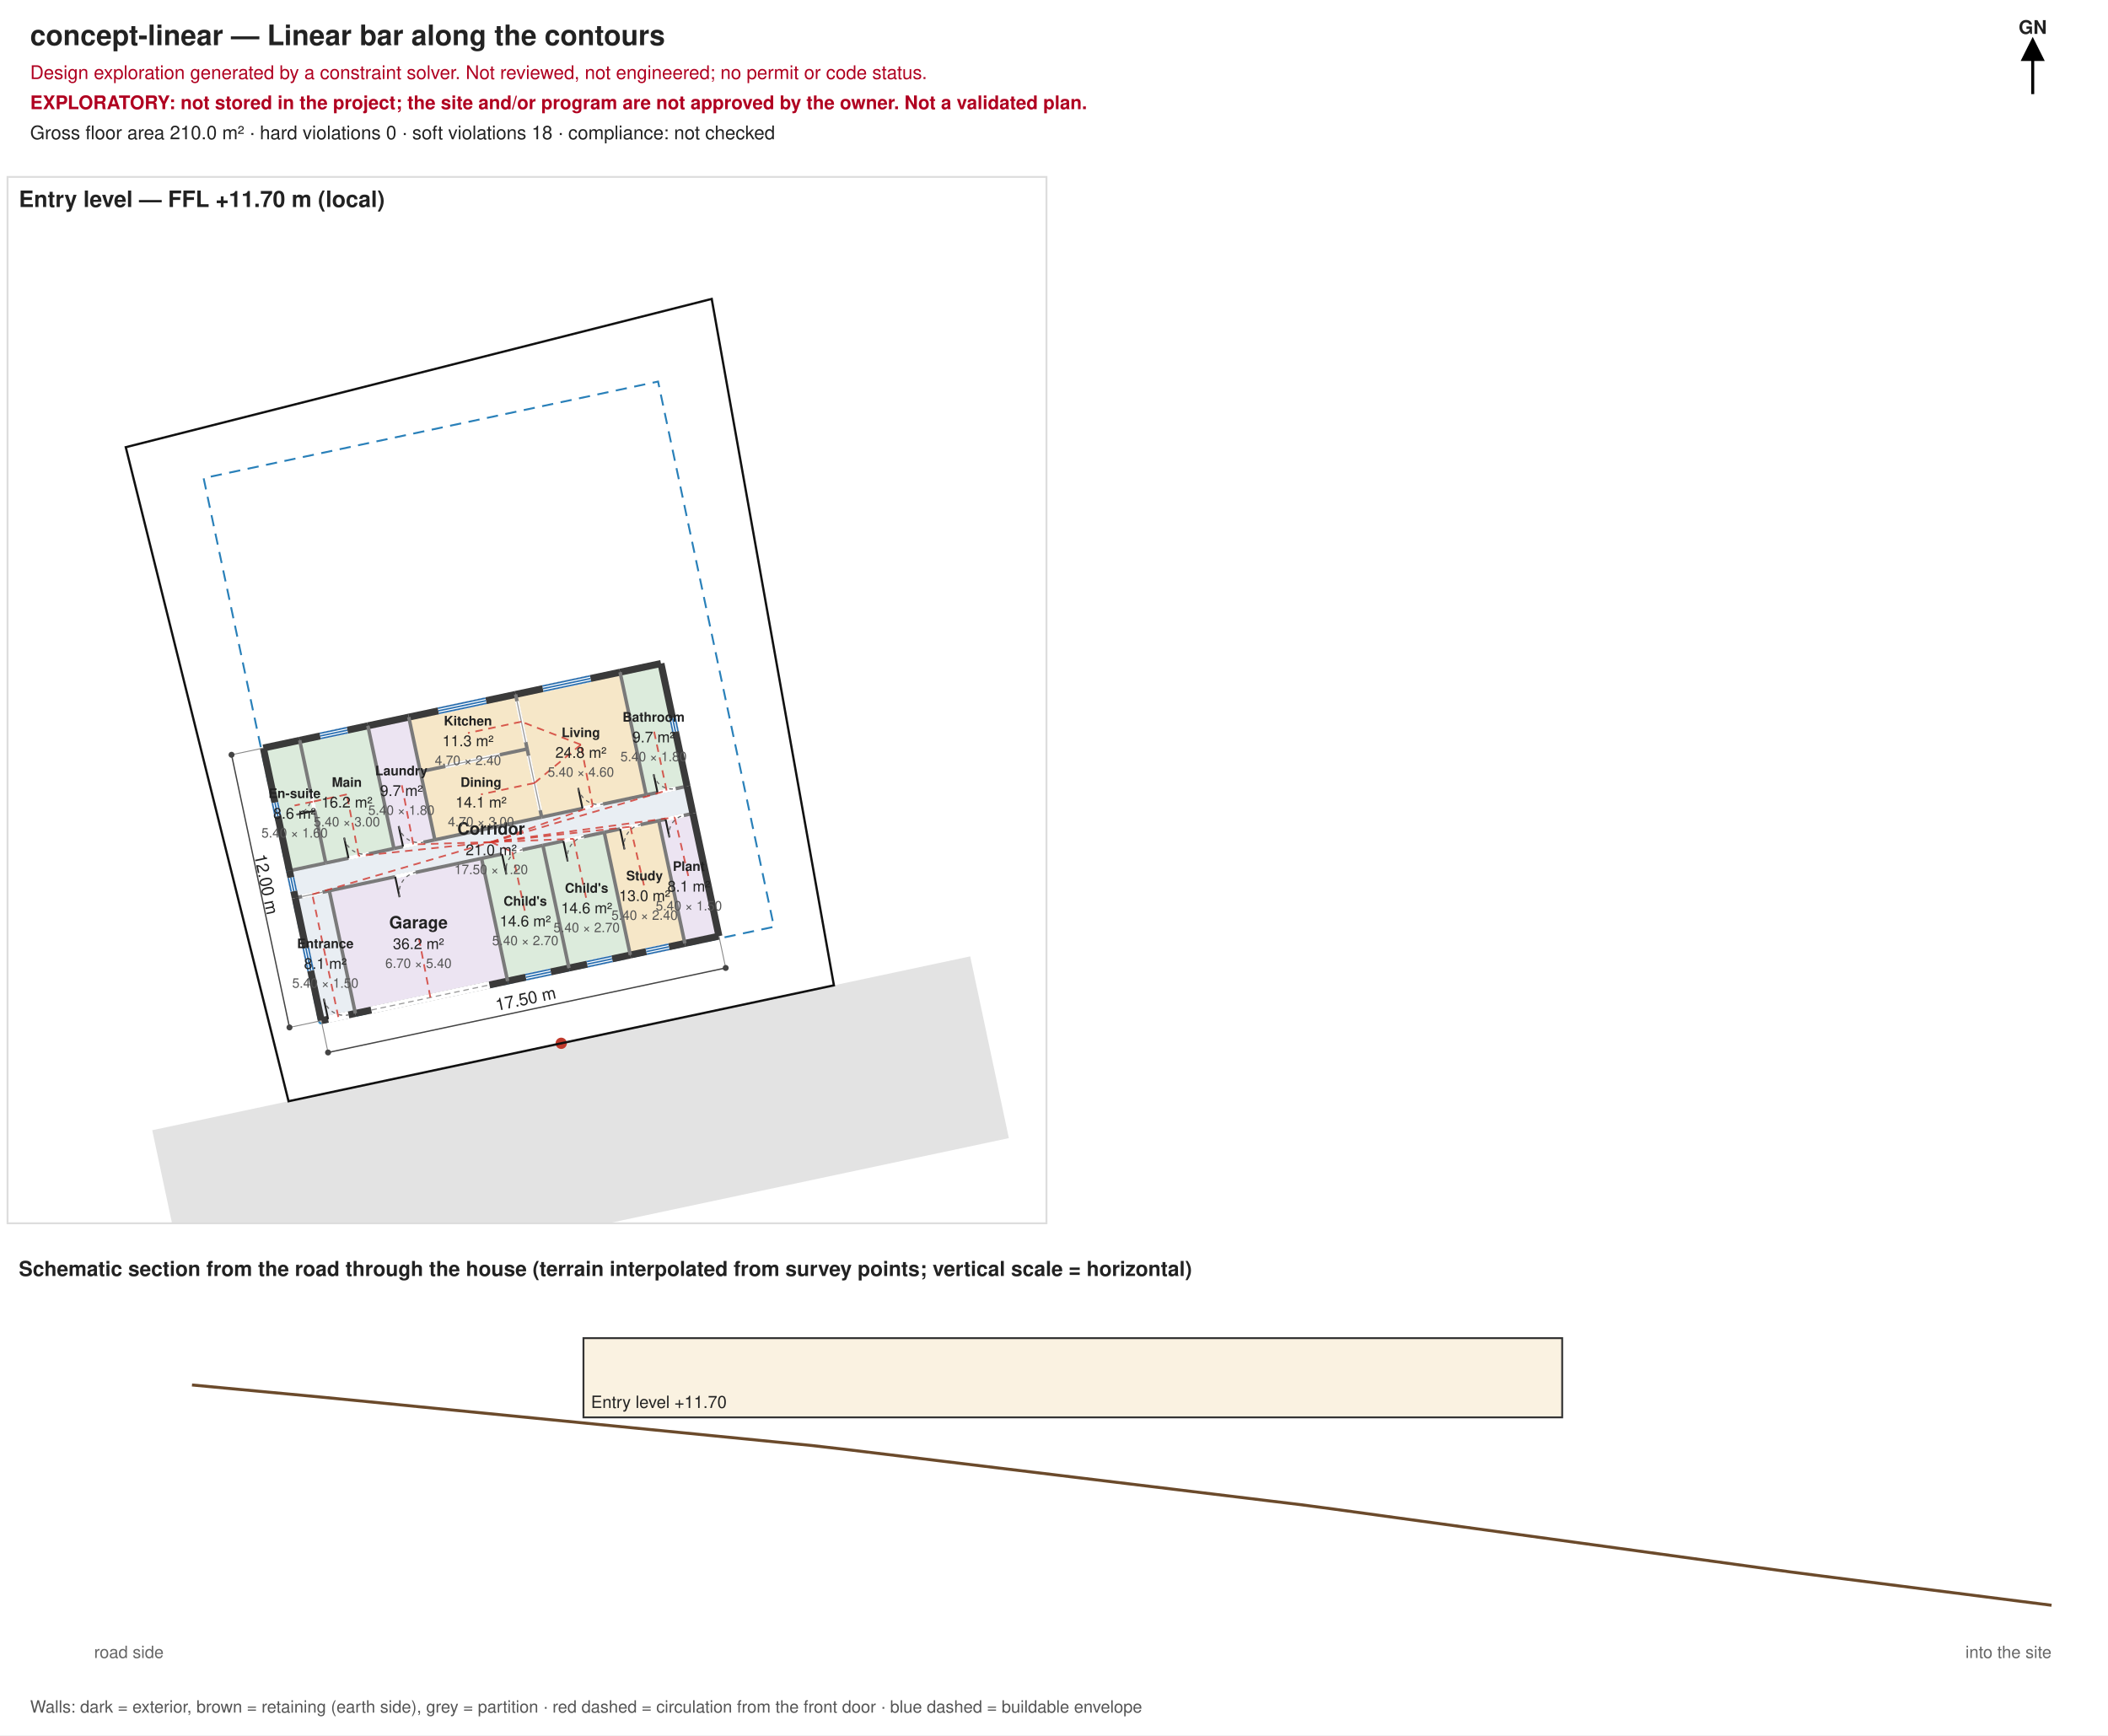
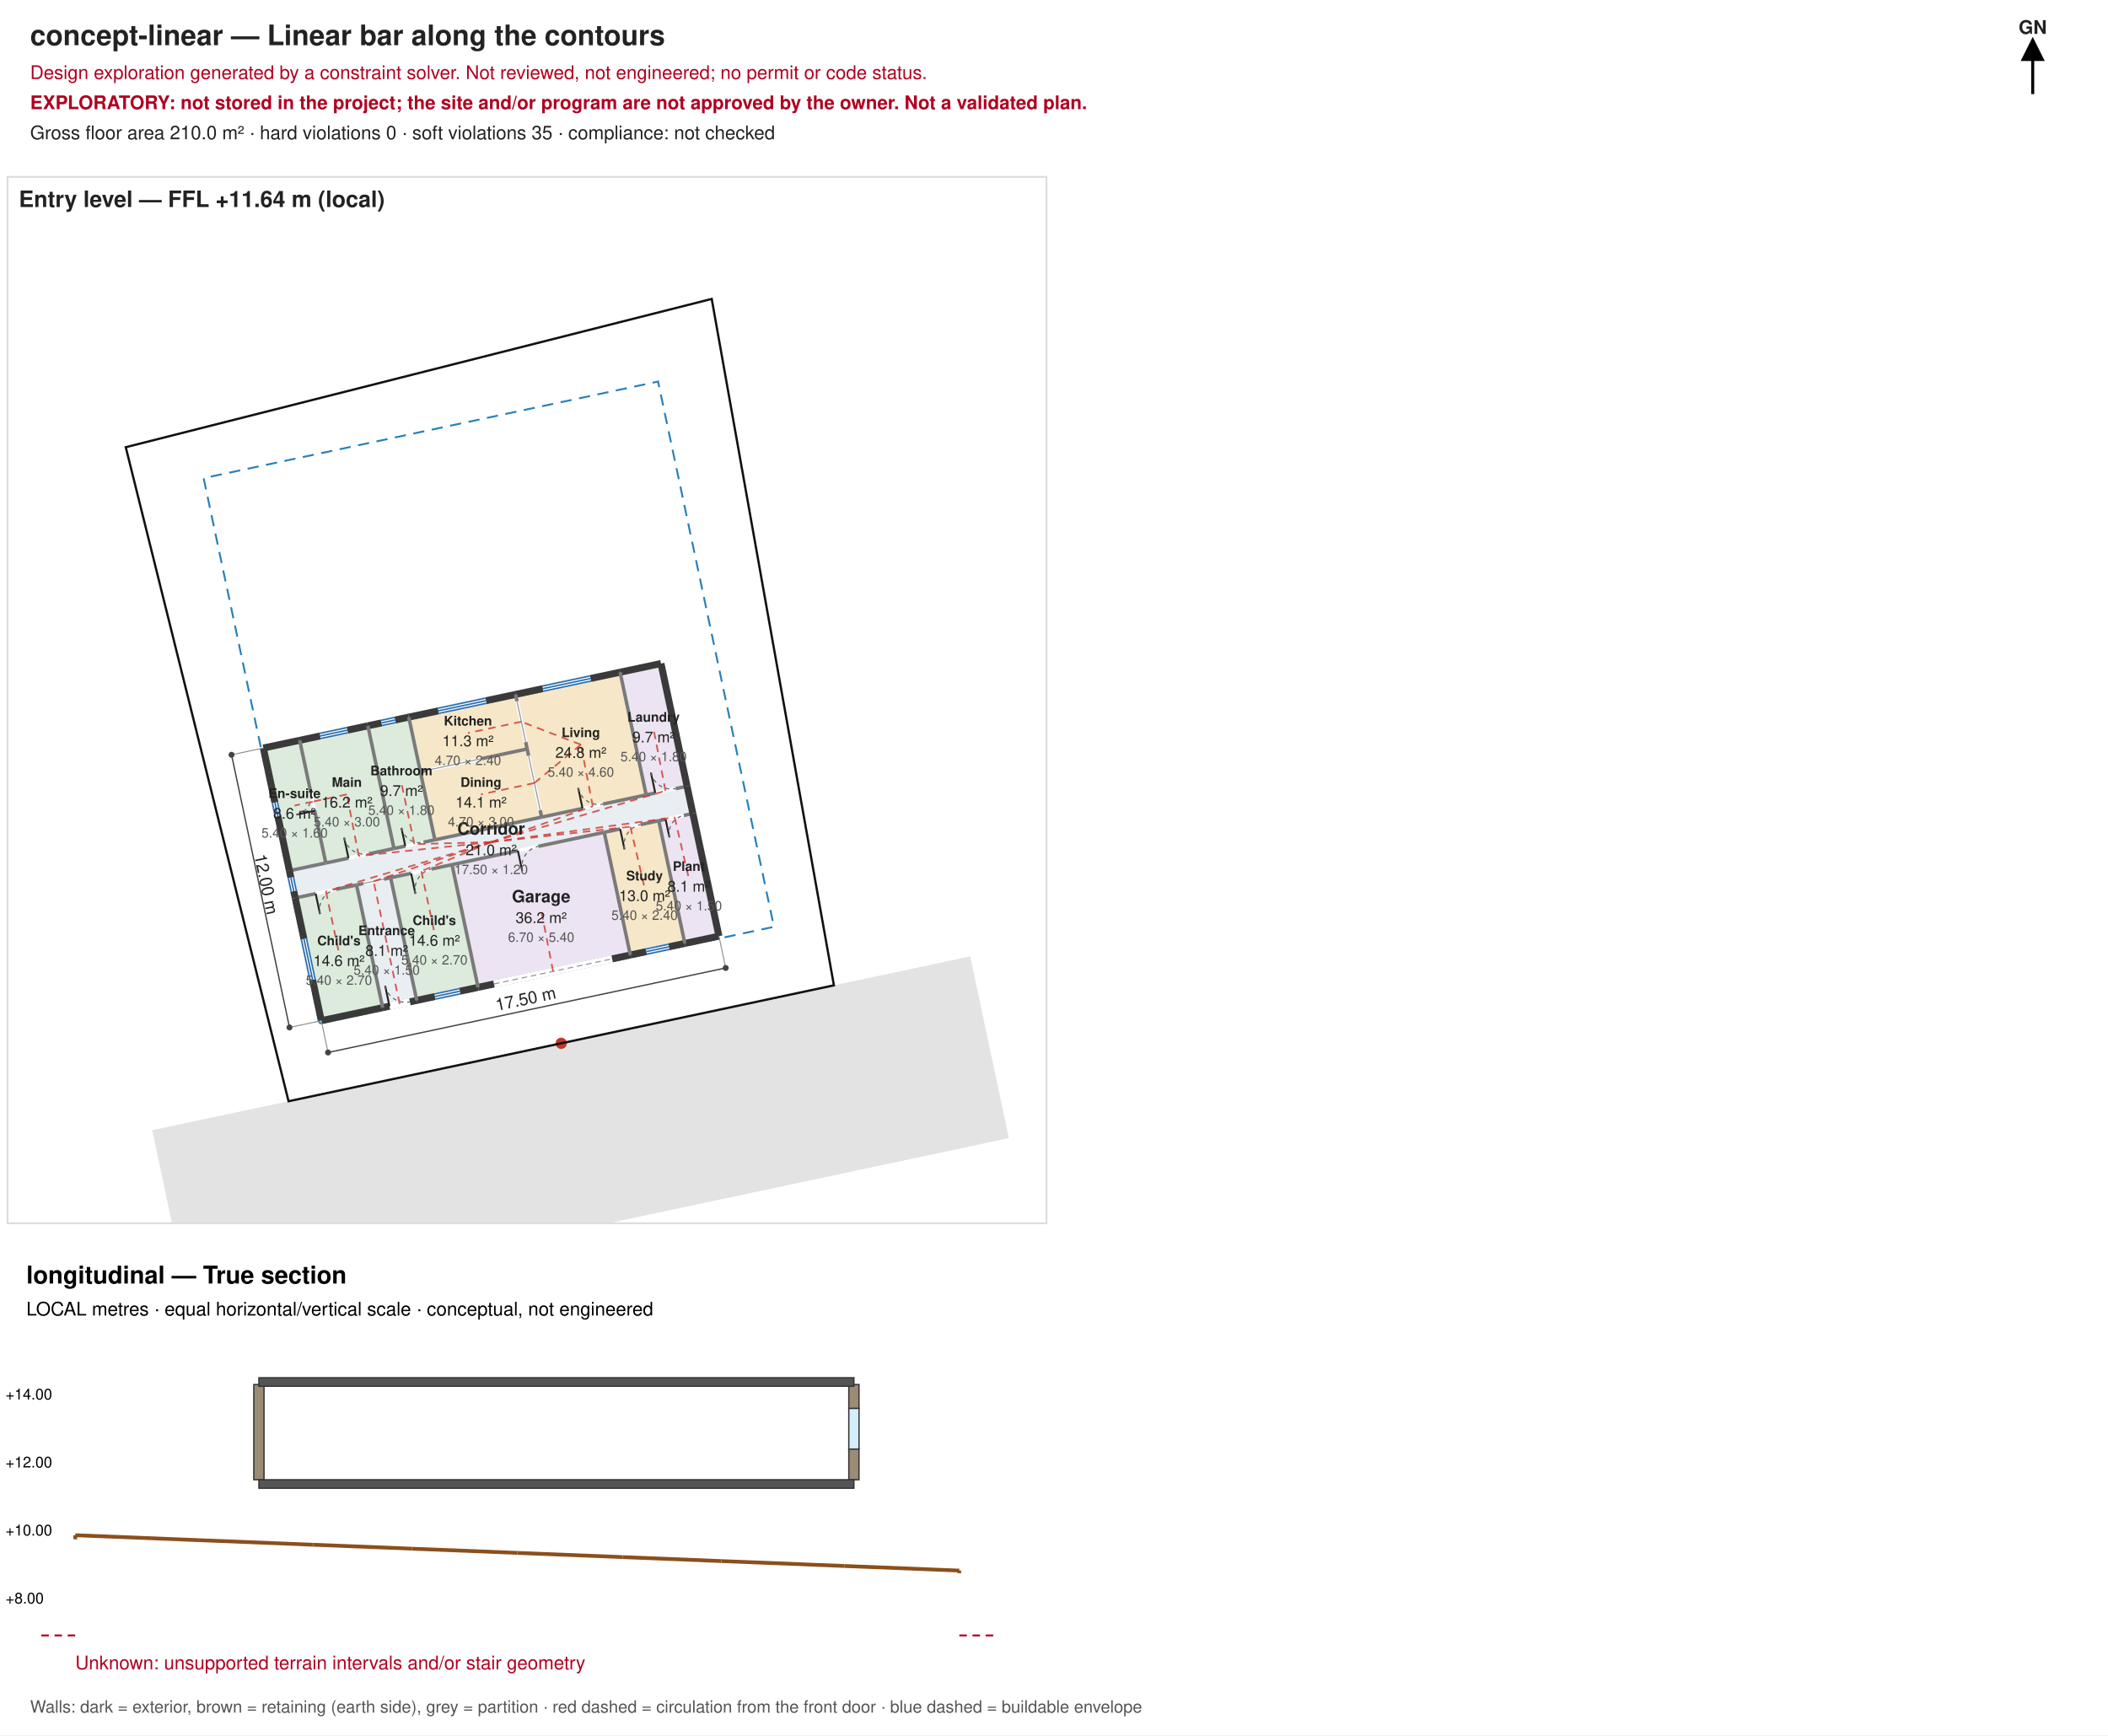
<svg xmlns="http://www.w3.org/2000/svg" width="1120.00" height="922.00" viewBox="0 0 1120.00 922.00" font-family="Helvetica, Arial, sans-serif">
  <defs>
    <marker id="arrow" markerWidth="8" markerHeight="8" refX="4" refY="4" orient="auto">
      <path d="M0,0 L8,4 L0,8 z" fill="#000" />
    </marker>
  </defs>
  <rect width="1120.00" height="922.00" fill="#ffffff" />
  <text x="16.00" y="24.00" font-size="15.00" text-anchor="start" fill="#222" font-weight="bold">concept-linear — Linear bar along the contours</text>
  <text x="16.00" y="42.00" font-size="10.00" text-anchor="start" fill="#b00020" font-weight="normal">Design exploration generated by a constraint solver. Not reviewed, not engineered; no permit or code status.</text>
  <text x="16.00" y="58.00" font-size="10.00" text-anchor="start" fill="#b00020" font-weight="bold">EXPLORATORY: not stored in the project; the site and/or program are not approved by the owner. Not a validated plan.</text>
-   <text x="16.00" y="74.00" font-size="10.00" text-anchor="start" fill="#222" font-weight="normal">Gross floor area 210.0 m² · hard violations 0 · soft violations 18 · compliance: not checked</text>
+   <text x="16.00" y="74.00" font-size="10.00" text-anchor="start" fill="#222" font-weight="normal">Gross floor area 210.0 m² · hard violations 0 · soft violations 35 · compliance: not checked</text>
  <path d="M1080.00,50.00 L1080.00,26.00" stroke="#000" stroke-width="1.6" marker-end="url(#arrow)" />
  <text x="1080.00" y="18.00" font-size="10.00" text-anchor="middle" fill="#222" font-weight="bold">GN</text>
  <clipPath id="clip-lv-entry">
    <rect x="4.00" y="94.00" width="552.00" height="556.00" />
  </clipPath>
  <g id="level-lv-entry" clip-path="url(#clip-lv-entry)">
    <path d="M101.40,697.13 L536.02,604.75 L515.48,508.17 L80.88,600.54 Z" fill="#e3e3e3" stroke="none" />
    <circle cx="298.18" cy="554.36" r="3" fill="#c0392b" />
    <path d="M153.31,585.15 L443.06,523.56 L378.14,158.83 L66.82,237.62 Z" fill="none" stroke="#111" stroke-width="1.2" />
    <path d="M169.77,543.80 L411.21,492.47 L349.63,202.74 L108.18,254.06 Z" fill="none" stroke="#2980b9" stroke-width="1" stroke-dasharray="6,4" />
    <path d="M156.85,477.15 L368.12,432.24 L365.04,417.75 L153.77,462.66 Z" fill="#e9eef3" stroke="none" />
-     <path d="M170.71,542.34 L188.82,538.49 L174.96,473.30 L156.85,477.15 Z" fill="#e9eef3" stroke="none" />
+     <path d="M203.31,535.41 L221.41,531.56 L207.56,466.37 L189.45,470.22 Z" fill="#e9eef3" stroke="none" />
    <path d="M231.04,446.24 L287.78,434.17 L280.08,397.96 L223.34,410.02 Z" fill="#f6e7c8" stroke="none" />
    <path d="M223.34,410.02 L280.08,397.96 L273.92,368.98 L217.18,381.04 Z" fill="#f6e7c8" stroke="none" />
    <path d="M287.78,434.17 L343.31,422.37 L329.45,357.18 L273.92,368.98 Z" fill="#f6e7c8" stroke="none" />
    <path d="M153.77,462.66 L173.09,458.55 L159.23,393.36 L139.92,397.47 Z" fill="#dcebdc" stroke="none" />
    <path d="M173.09,458.55 L209.31,450.85 L195.45,385.66 L159.23,393.36 Z" fill="#dcebdc" stroke="none" />
-     <path d="M302.30,514.37 L334.90,507.44 L321.04,442.25 L288.44,449.17 Z" fill="#dcebdc" stroke="none" />
-     <path d="M269.70,521.29 L302.30,514.37 L288.44,449.17 L255.85,456.10 Z" fill="#dcebdc" stroke="none" />
-     <path d="M343.31,422.37 L365.04,417.75 L351.18,352.56 L329.45,357.18 Z" fill="#dcebdc" stroke="none" />
+     <path d="M170.71,542.34 L203.31,535.41 L189.45,470.22 L156.85,477.15 Z" fill="#dcebdc" stroke="none" />
+     <path d="M221.41,531.56 L254.01,524.63 L240.15,459.44 L207.56,466.37 Z" fill="#dcebdc" stroke="none" />
+     <path d="M209.31,450.85 L231.04,446.24 L217.18,381.04 L195.45,385.66 Z" fill="#dcebdc" stroke="none" />
    <path d="M334.90,507.44 L363.87,501.28 L350.01,436.09 L321.04,442.25 Z" fill="#f6e7c8" stroke="none" />
-     <path d="M188.82,538.49 L269.70,521.29 L255.85,456.10 L174.96,473.30 Z" fill="#ece4f2" stroke="none" />
-     <path d="M209.31,450.85 L231.04,446.24 L217.18,381.04 L195.45,385.66 Z" fill="#ece4f2" stroke="none" />
+     <path d="M254.01,524.63 L334.90,507.44 L321.04,442.25 L240.15,459.44 Z" fill="#ece4f2" stroke="none" />
+     <path d="M343.31,422.37 L365.04,417.75 L351.18,352.56 L329.45,357.18 Z" fill="#ece4f2" stroke="none" />
    <path d="M363.87,501.28 L381.98,497.43 L368.12,432.24 L350.01,436.09 Z" fill="#ece4f2" stroke="none" />
-     <path d="M170.33,540.53 L188.43,536.68 L189.20,540.30 L171.10,544.15 Z" fill="#3a3a3a" />
-     <path d="M188.43,536.68 L269.32,519.48 L270.09,523.11 L189.20,540.30 Z" fill="#3a3a3a" />
-     <path d="M269.32,519.48 L301.91,512.56 L302.68,516.18 L270.09,523.11 Z" fill="#3a3a3a" />
-     <path d="M301.91,512.56 L334.51,505.63 L335.28,509.25 L302.68,516.18 Z" fill="#3a3a3a" />
+     <path d="M170.33,540.53 L202.92,533.60 L203.69,537.22 L171.10,544.15 Z" fill="#3a3a3a" />
+     <path d="M202.92,533.60 L221.03,529.75 L221.80,533.37 L203.69,537.22 Z" fill="#3a3a3a" />
+     <path d="M221.03,529.75 L253.63,522.82 L254.39,526.44 L221.80,533.37 Z" fill="#3a3a3a" />
+     <path d="M253.63,522.82 L334.51,505.63 L335.28,509.25 L254.39,526.44 Z" fill="#3a3a3a" />
    <path d="M334.51,505.63 L363.48,499.47 L364.25,503.09 L335.28,509.25 Z" fill="#3a3a3a" />
    <path d="M363.48,499.47 L381.59,495.62 L382.36,499.24 L364.25,503.09 Z" fill="#3a3a3a" />
-     <path d="M156.66,476.24 L174.77,472.39 L175.15,474.20 L157.05,478.05 Z" fill="#7a7a7a" />
-     <path d="M174.77,472.39 L255.65,455.20 L256.04,457.01 L175.15,474.20 Z" fill="#7a7a7a" />
-     <path d="M255.65,455.20 L288.25,448.27 L288.64,450.08 L256.04,457.01 Z" fill="#7a7a7a" />
-     <path d="M288.25,448.27 L320.85,441.34 L321.23,443.15 L288.64,450.08 Z" fill="#7a7a7a" />
+     <path d="M156.66,476.24 L189.26,469.31 L189.64,471.12 L157.05,478.05 Z" fill="#7a7a7a" />
+     <path d="M189.26,469.31 L207.37,465.46 L207.75,467.27 L189.64,471.12 Z" fill="#7a7a7a" />
+     <path d="M207.37,465.46 L239.96,458.53 L240.35,460.34 L207.75,467.27 Z" fill="#7a7a7a" />
+     <path d="M239.96,458.53 L320.85,441.34 L321.23,443.15 L240.35,460.34 Z" fill="#7a7a7a" />
    <path d="M320.85,441.34 L349.82,435.18 L350.20,436.99 L321.23,443.15 Z" fill="#7a7a7a" />
    <path d="M349.82,435.18 L367.93,431.33 L368.31,433.14 L350.20,436.99 Z" fill="#7a7a7a" />
    <path d="M153.58,461.75 L172.90,457.65 L173.28,459.46 L153.97,463.56 Z" fill="#7a7a7a" />
    <path d="M172.90,457.65 L209.11,449.95 L209.50,451.76 L173.28,459.46 Z" fill="#7a7a7a" />
    <path d="M209.11,449.95 L230.85,445.33 L231.23,447.14 L209.50,451.76 Z" fill="#7a7a7a" />
    <path d="M230.85,445.33 L287.59,433.27 L287.97,435.08 L231.23,447.14 Z" fill="#7a7a7a" />
    <path d="M287.59,433.27 L343.12,421.47 L343.50,423.28 L287.97,435.08 Z" fill="#7a7a7a" />
    <path d="M343.12,421.47 L364.85,416.85 L365.23,418.66 L343.50,423.28 Z" fill="#7a7a7a" />
    <path d="M223.15,409.11 L279.89,397.05 L280.27,398.86 L223.53,410.92 Z" fill="#7a7a7a" />
    <path d="M139.53,395.66 L158.85,391.55 L159.62,395.17 L140.30,399.28 Z" fill="#3a3a3a" />
    <path d="M158.85,391.55 L195.07,383.85 L195.84,387.47 L159.62,395.17 Z" fill="#3a3a3a" />
    <path d="M195.07,383.85 L216.80,379.23 L217.57,382.86 L195.84,387.47 Z" fill="#3a3a3a" />
    <path d="M216.80,379.23 L273.54,367.17 L274.31,370.79 L217.57,382.86 Z" fill="#3a3a3a" />
    <path d="M273.54,367.17 L329.07,355.37 L329.84,358.99 L274.31,370.79 Z" fill="#3a3a3a" />
    <path d="M329.07,355.37 L350.80,350.75 L351.57,354.37 L329.84,358.99 Z" fill="#3a3a3a" />
    <path d="M168.90,542.72 L155.04,477.53 L158.66,476.76 L172.52,541.95 Z" fill="#3a3a3a" />
    <path d="M155.04,477.53 L151.96,463.04 L155.59,462.27 L158.66,476.76 Z" fill="#3a3a3a" />
    <path d="M151.96,463.04 L138.11,397.85 L141.73,397.08 L155.59,462.27 Z" fill="#3a3a3a" />
-     <path d="M187.91,538.68 L174.06,473.49 L175.87,473.10 L189.72,538.29 Z" fill="#7a7a7a" />
    <path d="M172.18,458.75 L158.33,393.55 L160.14,393.17 L174.00,458.36 Z" fill="#7a7a7a" />
+     <path d="M202.40,535.60 L188.54,470.41 L190.35,470.02 L204.21,535.22 Z" fill="#7a7a7a" />
+     <path d="M220.51,531.75 L206.65,466.56 L208.46,466.18 L222.32,531.37 Z" fill="#7a7a7a" />
    <path d="M208.40,451.05 L194.55,385.86 L196.36,385.47 L210.21,450.66 Z" fill="#7a7a7a" />
    <path d="M230.13,446.43 L222.43,410.21 L224.24,409.83 L231.94,446.04 Z" fill="#7a7a7a" />
    <path d="M222.43,410.21 L216.28,381.24 L218.09,380.85 L224.24,409.83 Z" fill="#7a7a7a" />
-     <path d="M268.80,521.49 L254.94,456.30 L256.75,455.91 L270.61,521.10 Z" fill="#7a7a7a" />
-     <path d="M301.39,514.56 L287.54,449.37 L289.35,448.98 L303.21,514.17 Z" fill="#7a7a7a" />
+     <path d="M253.10,524.82 L239.25,459.63 L241.06,459.25 L254.92,524.44 Z" fill="#7a7a7a" />
    <path d="M286.87,434.37 L279.17,398.15 L280.99,397.77 L288.68,433.98 Z" fill="#7a7a7a" />
    <path d="M279.17,398.15 L273.02,369.18 L274.83,368.79 L280.99,397.77 Z" fill="#7a7a7a" />
    <path d="M333.99,507.63 L320.13,442.44 L321.94,442.05 L335.80,507.25 Z" fill="#7a7a7a" />
    <path d="M342.41,422.56 L328.55,357.37 L330.36,356.99 L344.22,422.18 Z" fill="#7a7a7a" />
    <path d="M362.96,501.47 L349.11,436.28 L350.92,435.90 L364.77,501.09 Z" fill="#7a7a7a" />
    <path d="M380.17,497.81 L366.31,432.62 L369.93,431.85 L383.79,497.04 Z" fill="#3a3a3a" />
    <path d="M366.31,432.62 L363.23,418.14 L366.85,417.37 L369.93,431.85 Z" fill="#3a3a3a" />
    <path d="M363.23,418.14 L349.37,352.95 L353.00,352.18 L366.85,417.37 Z" fill="#3a3a3a" />
-     <path d="M173.92,539.63 L184.79,537.33 L185.61,541.19 L174.74,543.50 Z" fill="#ffffff" stroke="none" />
-     <path d="M174.33,541.57 L172.02,530.70" stroke="#222" stroke-width="1" />
-     <path d="M172.02,530.70 A11.11,11.11 0 0 0 185.20,539.26" fill="none" stroke="#666" stroke-width="0.6" stroke-dasharray="2,2" />
-     <path d="M160.26,475.35 L171.12,473.04 L171.56,475.09 L160.69,477.40 Z" fill="#ffffff" stroke="none" />
-     <path d="M160.48,476.38 L171.34,474.07" stroke="#999" stroke-width="0.6" />
+     <path d="M206.52,532.71 L217.38,530.40 L218.20,534.26 L207.34,536.57 Z" fill="#ffffff" stroke="none" />
+     <path d="M206.93,534.64 L204.62,523.77" stroke="#222" stroke-width="1" />
+     <path d="M204.62,523.77 A11.11,11.11 0 0 0 217.79,532.33" fill="none" stroke="#666" stroke-width="0.6" stroke-dasharray="2,2" />
+     <path d="M192.85,468.42 L203.72,466.11 L204.15,468.16 L193.29,470.47 Z" fill="#ffffff" stroke="none" />
+     <path d="M193.07,469.45 L203.94,467.14" stroke="#999" stroke-width="0.6" />
    <path d="M309.29,428.53 L320.16,426.22 L320.59,428.27 L309.73,430.58 Z" fill="#ffffff" stroke="none" />
    <path d="M309.51,429.56 L307.20,418.69" stroke="#222" stroke-width="1" />
    <path d="M307.20,418.69 A11.11,11.11 0 0 0 320.37,427.25" fill="none" stroke="#666" stroke-width="0.6" stroke-dasharray="2,2" />
    <path d="M278.28,394.55 L273.66,372.82 L275.72,372.39 L280.34,394.12 Z" fill="#ffffff" stroke="none" />
    <path d="M279.31,394.34 L274.69,372.61" stroke="#999" stroke-width="0.6" />
    <path d="M285.98,430.77 L279.82,401.80 L281.88,401.36 L288.03,430.33 Z" fill="#ffffff" stroke="none" />
    <path d="M287.01,430.55 L280.85,401.58" stroke="#999" stroke-width="0.6" />
-     <path d="M236.40,406.17 L265.37,400.01 L265.81,402.06 L236.84,408.22 Z" fill="#ffffff" stroke="none" />
-     <path d="M236.62,407.20 L265.59,401.04" stroke="#999" stroke-width="0.6" />
+     <path d="M226.74,408.22 L255.72,402.06 L256.15,404.12 L227.18,410.27 Z" fill="#ffffff" stroke="none" />
+     <path d="M226.96,409.25 L255.93,403.09" stroke="#999" stroke-width="0.6" />
    <path d="M184.94,454.96 L195.81,452.65 L196.25,454.70 L185.38,457.01 Z" fill="#ffffff" stroke="none" />
    <path d="M185.16,455.99 L182.85,445.12" stroke="#222" stroke-width="1" />
    <path d="M182.85,445.12 A11.11,11.11 0 0 0 196.03,453.68" fill="none" stroke="#666" stroke-width="0.6" stroke-dasharray="2,2" />
    <path d="M166.16,431.00 L164.11,421.35 L166.16,420.91 L168.21,430.57 Z" fill="#ffffff" stroke="none" />
    <path d="M167.19,430.79 L157.53,432.84" stroke="#222" stroke-width="1" />
    <path d="M157.53,432.84 A9.87,9.87 0 0 0 165.14,421.13" fill="none" stroke="#666" stroke-width="0.6" stroke-dasharray="2,2" />
-     <path d="M299.09,445.84 L309.95,443.53 L310.39,445.58 L299.53,447.89 Z" fill="#ffffff" stroke="none" />
-     <path d="M299.31,446.87 L301.62,457.73" stroke="#222" stroke-width="1" />
-     <path d="M301.62,457.73 A11.11,11.11 0 0 1 310.17,444.56" fill="none" stroke="#666" stroke-width="0.6" stroke-dasharray="2,2" />
-     <path d="M266.49,452.77 L277.36,450.46 L277.80,452.51 L266.93,454.82 Z" fill="#ffffff" stroke="none" />
-     <path d="M266.71,453.79 L269.02,464.66" stroke="#222" stroke-width="1" />
-     <path d="M269.02,464.66 A11.11,11.11 0 0 1 277.58,451.48" fill="none" stroke="#666" stroke-width="0.6" stroke-dasharray="2,2" />
-     <path d="M349.13,420.06 L358.79,418.01 L359.22,420.06 L349.57,422.11 Z" fill="#ffffff" stroke="none" />
-     <path d="M349.35,421.09 L347.29,411.43" stroke="#222" stroke-width="1" />
-     <path d="M347.29,411.43 A9.87,9.87 0 0 0 359.01,419.03" fill="none" stroke="#666" stroke-width="0.6" stroke-dasharray="2,2" />
+     <path d="M167.50,473.81 L178.37,471.50 L178.80,473.55 L167.94,475.86 Z" fill="#ffffff" stroke="none" />
+     <path d="M167.72,474.84 L170.03,485.70" stroke="#222" stroke-width="1" />
+     <path d="M170.03,485.70 A11.11,11.11 0 0 1 178.58,472.53" fill="none" stroke="#666" stroke-width="0.6" stroke-dasharray="2,2" />
+     <path d="M218.20,463.03 L229.07,460.72 L229.51,462.77 L218.64,465.08 Z" fill="#ffffff" stroke="none" />
+     <path d="M218.42,464.06 L220.73,474.92" stroke="#222" stroke-width="1" />
+     <path d="M220.73,474.92 A11.11,11.11 0 0 1 229.29,461.75" fill="none" stroke="#666" stroke-width="0.6" stroke-dasharray="2,2" />
+     <path d="M215.13,448.55 L224.78,446.49 L225.22,448.54 L215.56,450.60 Z" fill="#ffffff" stroke="none" />
+     <path d="M215.34,449.57 L213.29,439.91" stroke="#222" stroke-width="1" />
+     <path d="M213.29,439.91 A9.87,9.87 0 0 0 225.00,447.52" fill="none" stroke="#666" stroke-width="0.6" stroke-dasharray="2,2" />
    <path d="M329.27,439.42 L340.14,437.11 L340.57,439.17 L329.71,441.48 Z" fill="#ffffff" stroke="none" />
    <path d="M329.49,440.45 L331.80,451.32" stroke="#222" stroke-width="1" />
    <path d="M331.80,451.32 A11.11,11.11 0 0 1 340.35,438.14" fill="none" stroke="#666" stroke-width="0.6" stroke-dasharray="2,2" />
-     <path d="M209.75,464.83 L220.62,462.52 L221.06,464.57 L210.19,466.88 Z" fill="#ffffff" stroke="none" />
-     <path d="M209.97,465.85 L212.28,476.72" stroke="#222" stroke-width="1" />
-     <path d="M212.28,476.72 A11.11,11.11 0 0 1 220.84,463.54" fill="none" stroke="#666" stroke-width="0.6" stroke-dasharray="2,2" />
-     <path d="M196.86,534.76 L259.64,521.42 L260.46,525.28 L197.68,538.62 Z" fill="#ffffff" stroke="none" />
-     <path d="M197.27,536.69 L260.05,523.35" stroke="#999" stroke-width="0.6" stroke-dasharray="3,2" />
-     <path d="M213.92,448.80 L224.78,446.49 L225.22,448.54 L214.35,450.85 Z" fill="#ffffff" stroke="none" />
-     <path d="M214.14,449.83 L211.83,438.96" stroke="#222" stroke-width="1" />
-     <path d="M211.83,438.96 A11.11,11.11 0 0 0 225.00,447.52" fill="none" stroke="#666" stroke-width="0.6" stroke-dasharray="2,2" />
+     <path d="M274.95,450.97 L285.81,448.66 L286.25,450.71 L275.38,453.02 Z" fill="#ffffff" stroke="none" />
+     <path d="M275.16,452.00 L277.47,462.86" stroke="#222" stroke-width="1" />
+     <path d="M277.47,462.86 A11.11,11.11 0 0 1 286.03,449.69" fill="none" stroke="#666" stroke-width="0.6" stroke-dasharray="2,2" />
+     <path d="M262.05,520.90 L324.83,507.56 L325.65,511.42 L262.87,524.77 Z" fill="#ffffff" stroke="none" />
+     <path d="M262.46,522.83 L325.24,509.49" stroke="#999" stroke-width="0.6" stroke-dasharray="3,2" />
+     <path d="M347.92,420.32 L358.79,418.01 L359.22,420.06 L348.36,422.37 Z" fill="#ffffff" stroke="none" />
+     <path d="M348.14,421.34 L345.83,410.48" stroke="#222" stroke-width="1" />
+     <path d="M345.83,410.48 A11.11,11.11 0 0 0 359.01,419.03" fill="none" stroke="#666" stroke-width="0.6" stroke-dasharray="2,2" />
    <path d="M353.42,434.29 L363.07,432.24 L363.51,434.29 L353.85,436.34 Z" fill="#ffffff" stroke="none" />
    <path d="M353.63,435.32 L355.69,444.98" stroke="#222" stroke-width="1" />
    <path d="M355.69,444.98 A9.87,9.87 0 0 1 363.29,433.27" fill="none" stroke="#666" stroke-width="0.6" stroke-dasharray="2,2" />
    <path d="M154.15,473.93 L152.61,466.69 L156.48,465.87 L158.02,473.11 Z" fill="#ffffff" stroke="none" />
    <path d="M157.44,473.24 L155.90,465.99" stroke="#2a6fb0" stroke-width="0.8" />
    <path d="M156.08,473.52 L154.54,466.28" stroke="#2a6fb0" stroke-width="0.8" />
    <path d="M154.73,473.81 L153.19,466.57" stroke="#2a6fb0" stroke-width="0.8" />
-     <path d="M163.13,516.19 L160.57,504.12 L164.43,503.29 L167.00,515.37 Z" fill="#ffffff" stroke="none" />
-     <path d="M166.42,515.49 L163.85,503.42" stroke="#2a6fb0" stroke-width="0.8" />
-     <path d="M165.07,515.78 L162.50,503.70" stroke="#2a6fb0" stroke-width="0.8" />
-     <path d="M163.71,516.06 L161.15,503.99" stroke="#2a6fb0" stroke-width="0.8" />
    <path d="M232.46,375.78 L257.82,370.39 L258.64,374.25 L233.29,379.64 Z" fill="#ffffff" stroke="none" />
    <path d="M233.16,379.06 L258.51,373.67" stroke="#2a6fb0" stroke-width="0.8" />
    <path d="M232.87,377.71 L258.23,372.32" stroke="#2a6fb0" stroke-width="0.8" />
    <path d="M232.59,376.36 L257.94,370.97" stroke="#2a6fb0" stroke-width="0.8" />
    <path d="M288.00,363.97 L313.35,358.58 L314.17,362.45 L288.82,367.84 Z" fill="#ffffff" stroke="none" />
    <path d="M288.70,367.26 L314.05,361.87" stroke="#2a6fb0" stroke-width="0.8" />
    <path d="M288.41,365.90 L313.76,360.52" stroke="#2a6fb0" stroke-width="0.8" />
    <path d="M288.12,364.55 L313.47,359.16" stroke="#2a6fb0" stroke-width="0.8" />
    <path d="M145.68,434.10 L144.14,426.85 L148.01,426.03 L149.55,433.27 Z" fill="#ffffff" stroke="none" />
    <path d="M148.97,433.40 L147.43,426.15" stroke="#2a6fb0" stroke-width="0.8" />
    <path d="M147.62,433.68 L146.08,426.44" stroke="#2a6fb0" stroke-width="0.8" />
    <path d="M146.26,433.97 L144.72,426.73" stroke="#2a6fb0" stroke-width="0.8" />
    <path d="M169.69,389.12 L184.17,386.04 L185.00,389.90 L170.51,392.98 Z" fill="#ffffff" stroke="none" />
    <path d="M170.39,392.40 L184.87,389.32" stroke="#2a6fb0" stroke-width="0.8" />
    <path d="M170.10,391.05 L184.59,387.97" stroke="#2a6fb0" stroke-width="0.8" />
    <path d="M169.81,389.70 L184.30,386.62" stroke="#2a6fb0" stroke-width="0.8" />
-     <path d="M311.55,510.38 L324.83,507.56 L325.65,511.42 L312.37,514.24 Z" fill="#ffffff" stroke="none" />
-     <path d="M312.24,513.67 L325.52,510.84" stroke="#2a6fb0" stroke-width="0.8" />
-     <path d="M311.96,512.31 L325.24,509.49" stroke="#2a6fb0" stroke-width="0.8" />
-     <path d="M311.67,510.96 L324.95,508.14" stroke="#2a6fb0" stroke-width="0.8" />
-     <path d="M278.95,517.31 L292.23,514.49 L293.05,518.35 L279.77,521.17 Z" fill="#ffffff" stroke="none" />
-     <path d="M279.65,520.59 L292.93,517.77" stroke="#2a6fb0" stroke-width="0.8" />
-     <path d="M279.36,519.24 L292.64,516.42" stroke="#2a6fb0" stroke-width="0.8" />
-     <path d="M279.07,517.89 L292.35,515.07" stroke="#2a6fb0" stroke-width="0.8" />
-     <path d="M356.95,389.19 L355.41,381.95 L359.27,381.12 L360.81,388.37 Z" fill="#ffffff" stroke="none" />
-     <path d="M360.23,388.49 L358.70,381.25" stroke="#2a6fb0" stroke-width="0.8" />
-     <path d="M358.88,388.78 L357.34,381.53" stroke="#2a6fb0" stroke-width="0.8" />
-     <path d="M357.53,389.07 L355.99,381.82" stroke="#2a6fb0" stroke-width="0.8" />
+     <path d="M164.16,521.02 L159.54,499.29 L163.40,498.46 L168.02,520.20 Z" fill="#ffffff" stroke="none" />
+     <path d="M167.44,520.32 L162.82,498.59" stroke="#2a6fb0" stroke-width="0.8" />
+     <path d="M166.09,520.61 L161.47,498.88" stroke="#2a6fb0" stroke-width="0.8" />
+     <path d="M164.74,520.89 L160.12,499.16" stroke="#2a6fb0" stroke-width="0.8" />
+     <path d="M230.66,527.57 L243.94,524.75 L244.76,528.61 L231.48,531.44 Z" fill="#ffffff" stroke="none" />
+     <path d="M231.36,530.86 L244.64,528.04" stroke="#2a6fb0" stroke-width="0.8" />
+     <path d="M231.07,529.51 L244.35,526.68" stroke="#2a6fb0" stroke-width="0.8" />
+     <path d="M230.79,528.15 L244.06,525.33" stroke="#2a6fb0" stroke-width="0.8" />
+     <path d="M202.28,382.19 L209.53,380.65 L210.35,384.52 L203.10,386.06 Z" fill="#ffffff" stroke="none" />
+     <path d="M202.98,385.48 L210.22,383.94" stroke="#2a6fb0" stroke-width="0.8" />
+     <path d="M202.69,384.12 L209.94,382.58" stroke="#2a6fb0" stroke-width="0.8" />
+     <path d="M202.41,382.77 L209.65,381.23" stroke="#2a6fb0" stroke-width="0.8" />
    <path d="M342.94,503.71 L355.01,501.14 L355.83,505.01 L343.76,507.57 Z" fill="#ffffff" stroke="none" />
    <path d="M343.63,506.99 L355.71,504.43" stroke="#2a6fb0" stroke-width="0.8" />
    <path d="M343.35,505.64 L355.42,503.08" stroke="#2a6fb0" stroke-width="0.8" />
    <path d="M343.06,504.29 L355.13,501.72" stroke="#2a6fb0" stroke-width="0.8" />
-     <path d="M179.76,540.41 L172.84,507.82" stroke="#d0342c" stroke-width="0.9" stroke-dasharray="4,3" fill="none" opacity="0.8" />
-     <path d="M228.66,530.02 L222.33,497.30" stroke="#d0342c" stroke-width="0.9" stroke-dasharray="4,3" fill="none" opacity="0.8" />
-     <path d="M165.91,475.22 L260.95,447.45" stroke="#d0342c" stroke-width="0.9" stroke-dasharray="4,3" fill="none" opacity="0.8" />
-     <path d="M172.84,507.82 L165.91,475.22" stroke="#d0342c" stroke-width="0.9" stroke-dasharray="4,3" fill="none" opacity="0.8" />
-     <path d="M354.18,420.06 L347.25,387.47" stroke="#d0342c" stroke-width="0.9" stroke-dasharray="4,3" fill="none" opacity="0.8" />
-     <path d="M260.95,447.45 L354.18,420.06" stroke="#d0342c" stroke-width="0.9" stroke-dasharray="4,3" fill="none" opacity="0.8" />
-     <path d="M304.74,445.71 L311.67,478.31" stroke="#d0342c" stroke-width="0.9" stroke-dasharray="4,3" fill="none" opacity="0.8" />
-     <path d="M260.95,447.45 L304.74,445.71" stroke="#d0342c" stroke-width="0.9" stroke-dasharray="4,3" fill="none" opacity="0.8" />
-     <path d="M272.15,452.64 L279.07,485.23" stroke="#d0342c" stroke-width="0.9" stroke-dasharray="4,3" fill="none" opacity="0.8" />
-     <path d="M260.95,447.45 L272.15,452.64" stroke="#d0342c" stroke-width="0.9" stroke-dasharray="4,3" fill="none" opacity="0.8" />
+     <path d="M212.36,533.48 L205.43,500.89" stroke="#d0342c" stroke-width="0.9" stroke-dasharray="4,3" fill="none" opacity="0.8" />
+     <path d="M293.85,516.16 L287.52,483.44" stroke="#d0342c" stroke-width="0.9" stroke-dasharray="4,3" fill="none" opacity="0.8" />
+     <path d="M198.50,468.29 L260.95,447.45" stroke="#d0342c" stroke-width="0.9" stroke-dasharray="4,3" fill="none" opacity="0.8" />
+     <path d="M205.43,500.89 L198.50,468.29" stroke="#d0342c" stroke-width="0.9" stroke-dasharray="4,3" fill="none" opacity="0.8" />
+     <path d="M220.17,448.54 L213.24,415.95" stroke="#d0342c" stroke-width="0.9" stroke-dasharray="4,3" fill="none" opacity="0.8" />
+     <path d="M260.95,447.45 L220.17,448.54" stroke="#d0342c" stroke-width="0.9" stroke-dasharray="4,3" fill="none" opacity="0.8" />
+     <path d="M173.15,473.68 L180.08,506.28" stroke="#d0342c" stroke-width="0.9" stroke-dasharray="4,3" fill="none" opacity="0.8" />
+     <path d="M260.95,447.45 L173.15,473.68" stroke="#d0342c" stroke-width="0.9" stroke-dasharray="4,3" fill="none" opacity="0.8" />
+     <path d="M223.86,462.90 L230.78,495.50" stroke="#d0342c" stroke-width="0.9" stroke-dasharray="4,3" fill="none" opacity="0.8" />
+     <path d="M260.95,447.45 L223.86,462.90" stroke="#d0342c" stroke-width="0.9" stroke-dasharray="4,3" fill="none" opacity="0.8" />
    <path d="M190.60,454.83 L184.27,422.11" stroke="#d0342c" stroke-width="0.9" stroke-dasharray="4,3" fill="none" opacity="0.8" />
    <path d="M260.95,447.45 L190.60,454.83" stroke="#d0342c" stroke-width="0.9" stroke-dasharray="4,3" fill="none" opacity="0.8" />
-     <path d="M219.57,448.67 L213.24,415.95" stroke="#d0342c" stroke-width="0.9" stroke-dasharray="4,3" fill="none" opacity="0.8" />
-     <path d="M260.95,447.45 L219.57,448.67" stroke="#d0342c" stroke-width="0.9" stroke-dasharray="4,3" fill="none" opacity="0.8" />
+     <path d="M353.57,420.19 L347.25,387.47" stroke="#d0342c" stroke-width="0.9" stroke-dasharray="4,3" fill="none" opacity="0.8" />
+     <path d="M260.95,447.45 L353.57,420.19" stroke="#d0342c" stroke-width="0.9" stroke-dasharray="4,3" fill="none" opacity="0.8" />
    <path d="M314.94,428.40 L308.62,395.68" stroke="#d0342c" stroke-width="0.9" stroke-dasharray="4,3" fill="none" opacity="0.8" />
    <path d="M260.95,447.45 L314.94,428.40" stroke="#d0342c" stroke-width="0.9" stroke-dasharray="4,3" fill="none" opacity="0.8" />
    <path d="M358.46,434.29 L365.99,466.76" stroke="#d0342c" stroke-width="0.9" stroke-dasharray="4,3" fill="none" opacity="0.8" />
    <path d="M260.95,447.45 L358.46,434.29" stroke="#d0342c" stroke-width="0.9" stroke-dasharray="4,3" fill="none" opacity="0.8" />
    <path d="M334.92,439.30 L342.45,471.76" stroke="#d0342c" stroke-width="0.9" stroke-dasharray="4,3" fill="none" opacity="0.8" />
    <path d="M260.95,447.45 L334.92,439.30" stroke="#d0342c" stroke-width="0.9" stroke-dasharray="4,3" fill="none" opacity="0.8" />
    <path d="M166.16,425.96 L156.50,428.01" stroke="#d0342c" stroke-width="0.9" stroke-dasharray="4,3" fill="none" opacity="0.8" />
    <path d="M184.27,422.11 L166.16,425.96" stroke="#d0342c" stroke-width="0.9" stroke-dasharray="4,3" fill="none" opacity="0.8" />
    <path d="M283.93,416.07 L255.56,422.10" stroke="#d0342c" stroke-width="0.9" stroke-dasharray="4,3" fill="none" opacity="0.8" />
    <path d="M308.62,395.68 L283.93,416.07" stroke="#d0342c" stroke-width="0.9" stroke-dasharray="4,3" fill="none" opacity="0.8" />
    <path d="M277.00,383.47 L248.63,389.50" stroke="#d0342c" stroke-width="0.9" stroke-dasharray="4,3" fill="none" opacity="0.8" />
    <path d="M308.62,395.68 L277.00,383.47" stroke="#d0342c" stroke-width="0.9" stroke-dasharray="4,3" fill="none" opacity="0.8" />
    <text x="260.95" y="443.45" font-size="9.00" text-anchor="middle" fill="#222" font-weight="bold">Corridor</text>
    <text x="260.95" y="454.45" font-size="8.00" text-anchor="middle" fill="#222" font-weight="normal">21.0 m²</text>
    <text x="260.95" y="464.45" font-size="7.00" text-anchor="middle" fill="#555" font-weight="normal">17.50 × 1.20</text>
-     <text x="172.84" y="503.82" font-size="7.00" text-anchor="middle" fill="#222" font-weight="bold">Entrance</text>
-     <text x="172.84" y="514.82" font-size="8.00" text-anchor="middle" fill="#222" font-weight="normal">8.1 m²</text>
-     <text x="172.84" y="524.82" font-size="7.00" text-anchor="middle" fill="#555" font-weight="normal">5.40 × 1.50</text>
+     <text x="205.43" y="496.89" font-size="7.00" text-anchor="middle" fill="#222" font-weight="bold">Entrance</text>
+     <text x="205.43" y="507.89" font-size="8.00" text-anchor="middle" fill="#222" font-weight="normal">8.1 m²</text>
+     <text x="205.43" y="517.89" font-size="7.00" text-anchor="middle" fill="#555" font-weight="normal">5.40 × 1.50</text>
    <text x="255.56" y="418.10" font-size="7.00" text-anchor="middle" fill="#222" font-weight="bold">Dining</text>
    <text x="255.56" y="429.10" font-size="8.00" text-anchor="middle" fill="#222" font-weight="normal">14.1 m²</text>
    <text x="255.56" y="439.10" font-size="7.00" text-anchor="middle" fill="#555" font-weight="normal">4.70 × 3.00</text>
    <text x="248.63" y="385.50" font-size="7.00" text-anchor="middle" fill="#222" font-weight="bold">Kitchen</text>
    <text x="248.63" y="396.50" font-size="8.00" text-anchor="middle" fill="#222" font-weight="normal">11.3 m²</text>
    <text x="248.63" y="406.50" font-size="7.00" text-anchor="middle" fill="#555" font-weight="normal">4.70 × 2.40</text>
    <text x="308.62" y="391.68" font-size="7.00" text-anchor="middle" fill="#222" font-weight="bold">Living</text>
    <text x="308.62" y="402.68" font-size="8.00" text-anchor="middle" fill="#222" font-weight="normal">24.8 m²</text>
    <text x="308.62" y="412.68" font-size="7.00" text-anchor="middle" fill="#555" font-weight="normal">5.40 × 4.60</text>
    <text x="156.50" y="424.01" font-size="7.00" text-anchor="middle" fill="#222" font-weight="bold">En-suite</text>
    <text x="156.50" y="435.01" font-size="8.00" text-anchor="middle" fill="#222" font-weight="normal">8.6 m²</text>
    <text x="156.50" y="445.01" font-size="7.00" text-anchor="middle" fill="#555" font-weight="normal">5.40 × 1.60</text>
    <text x="184.27" y="418.11" font-size="7.00" text-anchor="middle" fill="#222" font-weight="bold">Main</text>
    <text x="184.27" y="429.11" font-size="8.00" text-anchor="middle" fill="#222" font-weight="normal">16.2 m²</text>
    <text x="184.27" y="439.11" font-size="7.00" text-anchor="middle" fill="#555" font-weight="normal">5.40 × 3.00</text>
-     <text x="311.67" y="474.31" font-size="7.00" text-anchor="middle" fill="#222" font-weight="bold">Child's</text>
-     <text x="311.67" y="485.31" font-size="8.00" text-anchor="middle" fill="#222" font-weight="normal">14.6 m²</text>
-     <text x="311.67" y="495.31" font-size="7.00" text-anchor="middle" fill="#555" font-weight="normal">5.40 × 2.70</text>
-     <text x="279.07" y="481.23" font-size="7.00" text-anchor="middle" fill="#222" font-weight="bold">Child's</text>
-     <text x="279.07" y="492.23" font-size="8.00" text-anchor="middle" fill="#222" font-weight="normal">14.6 m²</text>
-     <text x="279.07" y="502.23" font-size="7.00" text-anchor="middle" fill="#555" font-weight="normal">5.40 × 2.70</text>
-     <text x="347.25" y="383.47" font-size="7.00" text-anchor="middle" fill="#222" font-weight="bold">Bathroom</text>
-     <text x="347.25" y="394.47" font-size="8.00" text-anchor="middle" fill="#222" font-weight="normal">9.7 m²</text>
-     <text x="347.25" y="404.47" font-size="7.00" text-anchor="middle" fill="#555" font-weight="normal">5.40 × 1.80</text>
+     <text x="180.08" y="502.28" font-size="7.00" text-anchor="middle" fill="#222" font-weight="bold">Child's</text>
+     <text x="180.08" y="513.28" font-size="8.00" text-anchor="middle" fill="#222" font-weight="normal">14.6 m²</text>
+     <text x="180.08" y="523.28" font-size="7.00" text-anchor="middle" fill="#555" font-weight="normal">5.40 × 2.70</text>
+     <text x="230.78" y="491.50" font-size="7.00" text-anchor="middle" fill="#222" font-weight="bold">Child's</text>
+     <text x="230.78" y="502.50" font-size="8.00" text-anchor="middle" fill="#222" font-weight="normal">14.6 m²</text>
+     <text x="230.78" y="512.50" font-size="7.00" text-anchor="middle" fill="#555" font-weight="normal">5.40 × 2.70</text>
+     <text x="213.24" y="411.95" font-size="7.00" text-anchor="middle" fill="#222" font-weight="bold">Bathroom</text>
+     <text x="213.24" y="422.95" font-size="8.00" text-anchor="middle" fill="#222" font-weight="normal">9.7 m²</text>
+     <text x="213.24" y="432.95" font-size="7.00" text-anchor="middle" fill="#555" font-weight="normal">5.40 × 1.80</text>
    <text x="342.45" y="467.76" font-size="7.00" text-anchor="middle" fill="#222" font-weight="bold">Study</text>
    <text x="342.45" y="478.76" font-size="8.00" text-anchor="middle" fill="#222" font-weight="normal">13.0 m²</text>
    <text x="342.45" y="488.76" font-size="7.00" text-anchor="middle" fill="#555" font-weight="normal">5.40 × 2.40</text>
-     <text x="222.33" y="493.30" font-size="9.00" text-anchor="middle" fill="#222" font-weight="bold">Garage</text>
-     <text x="222.33" y="504.30" font-size="8.00" text-anchor="middle" fill="#222" font-weight="normal">36.2 m²</text>
-     <text x="222.33" y="514.30" font-size="7.00" text-anchor="middle" fill="#555" font-weight="normal">6.70 × 5.40</text>
-     <text x="213.24" y="411.95" font-size="7.00" text-anchor="middle" fill="#222" font-weight="bold">Laundry</text>
-     <text x="213.24" y="422.95" font-size="8.00" text-anchor="middle" fill="#222" font-weight="normal">9.7 m²</text>
-     <text x="213.24" y="432.95" font-size="7.00" text-anchor="middle" fill="#555" font-weight="normal">5.40 × 1.80</text>
+     <text x="287.52" y="479.44" font-size="9.00" text-anchor="middle" fill="#222" font-weight="bold">Garage</text>
+     <text x="287.52" y="490.44" font-size="8.00" text-anchor="middle" fill="#222" font-weight="normal">36.2 m²</text>
+     <text x="287.52" y="500.44" font-size="7.00" text-anchor="middle" fill="#555" font-weight="normal">6.70 × 5.40</text>
+     <text x="347.25" y="383.47" font-size="7.00" text-anchor="middle" fill="#222" font-weight="bold">Laundry</text>
+     <text x="347.25" y="394.47" font-size="8.00" text-anchor="middle" fill="#222" font-weight="normal">9.7 m²</text>
+     <text x="347.25" y="404.47" font-size="7.00" text-anchor="middle" fill="#555" font-weight="normal">5.40 × 1.80</text>
    <text x="365.99" y="462.76" font-size="7.00" text-anchor="middle" fill="#222" font-weight="bold">Plant</text>
    <text x="365.99" y="473.76" font-size="8.00" text-anchor="middle" fill="#222" font-weight="normal">8.1 m²</text>
    <text x="365.99" y="483.76" font-size="7.00" text-anchor="middle" fill="#555" font-weight="normal">5.40 × 1.50</text>
    <path d="M385.57,514.33 L174.30,559.24" stroke="#444" stroke-width="0.7" />
    <path d="M381.98,497.43 L385.57,514.33" stroke="#888" stroke-width="0.5" />
    <circle cx="385.57" cy="514.33" r="1.6" fill="#444" />
    <path d="M170.71,542.34 L174.30,559.24" stroke="#888" stroke-width="0.5" />
    <circle cx="174.30" cy="559.24" r="1.6" fill="#444" />
    <text x="279.94" y="533.78" font-size="9.00" text-anchor="middle" fill="#222" font-weight="normal" transform="rotate(348.00 279.94 533.78)">17.50 m</text>
    <path d="M153.81,545.93 L123.02,401.06" stroke="#444" stroke-width="0.7" />
    <path d="M170.71,542.34 L153.81,545.93" stroke="#888" stroke-width="0.5" />
    <circle cx="153.81" cy="545.93" r="1.6" fill="#444" />
    <path d="M139.92,397.47 L123.02,401.06" stroke="#888" stroke-width="0.5" />
    <circle cx="123.02" cy="401.06" r="1.6" fill="#444" />
    <text x="138.41" y="470.49" font-size="9.00" text-anchor="middle" fill="#222" font-weight="normal" transform="rotate(78.00 138.41 470.49)">12.00 m</text>
-     <text x="10.00" y="110.00" font-size="12.00" text-anchor="start" fill="#222" font-weight="bold">Entry level — FFL +11.70 m (local)</text>
+     <text x="10.00" y="110.00" font-size="12.00" text-anchor="start" fill="#222" font-weight="bold">Entry level — FFL +11.64 m (local)</text>
  </g>
  <rect x="4.00" y="94.00" width="552.00" height="556.00" fill="none" stroke="#ddd" />
  <g id="section">
-     <text x="10.00" y="678.00" font-size="11.00" text-anchor="start" fill="#222" font-weight="bold">Schematic section from the road through the house (terrain interpolated from survey points; vertical scale = horizontal)</text>
-     <polyline points="102.00,735.91 119.33,737.54 136.67,739.17 154.00,740.79 171.33,742.42 188.67,744.11 206.00,745.82 223.33,747.54 240.67,749.25 258.00,750.96 275.33,752.67 292.67,754.38 310.00,756.09 327.33,757.81 344.67,759.52 362.00,761.23 379.33,762.94 396.67,764.65 414.00,766.37 431.33,768.08 448.67,770.08 466.00,772.19 483.33,774.29 500.67,776.40 518.00,778.50 535.33,780.61 552.67,782.71 570.00,784.82 587.33,786.92 604.67,789.03 622.00,791.13 639.33,793.24 656.67,795.34 674.00,797.45 691.33,799.55 708.67,801.87 726.00,804.25 743.33,806.64 760.67,809.02 778.00,811.41 795.33,813.79 812.67,816.18 830.00,818.56 847.33,820.95 864.67,823.33 882.00,825.72 899.33,828.10 916.67,830.49 934.00,832.88 951.33,835.26 968.67,837.51 986.00,839.72 1003.33,841.93 1020.67,844.14 1038.00,846.34 1055.33,848.55 1072.67,850.76 1090.00,852.97" fill="none" stroke="#6b4a2b" stroke-width="1.6" />
-     <rect x="310.00" y="711.03" width="520.01" height="42.10" fill="#f6e7c8" fill-opacity="0.55" stroke="#333" stroke-width="1" />
-     <text x="314.00" y="748.13" font-size="9.00" text-anchor="start" fill="#222" font-weight="normal">Entry level +11.70</text>
-     <text x="50.00" y="881.00" font-size="9.00" text-anchor="start" fill="#666" font-weight="normal">road side</text>
-     <text x="1090.00" y="881.00" font-size="9.00" text-anchor="end" fill="#666" font-weight="normal">into the site</text>
+     <text x="14" y="682.0" font-size="13" font-weight="bold">longitudinal — True section</text>
+     <text x="14" y="699.0" font-size="10">LOCAL metres · equal horizontal/vertical scale · conceptual, not engineered</text>
+     <path data-subject-id="win-corridor-b0-ext" d="M450.978,770.000 L456.397,770.000 L456.397,748.323 L450.978,748.323 L450.978,770.000 Z" fill="#d4eefb" fill-rule="evenodd" stroke="#333" stroke-width="0.7" />
+     <path data-subject-id="w-entry-027" d="M456.397,786.259 L450.978,786.259 L450.978,770.000 L456.397,770.000 L456.397,786.259 Z" fill="#9c8b75" fill-rule="evenodd" stroke="#333" stroke-width="0.7" />
+     <path data-subject-id="w-entry-027" d="M450.978,735.678 L456.397,735.678 L456.397,748.323 L450.978,748.323 L450.978,735.678 Z" fill="#9c8b75" fill-rule="evenodd" stroke="#333" stroke-width="0.7" />
+     <path data-subject-id="w-entry-042" d="M134.846,735.678 L140.265,735.678 L140.265,786.259 L134.846,786.259 L134.846,735.678 Z" fill="#9c8b75" fill-rule="evenodd" stroke="#333" stroke-width="0.7" />
+     <path data-subject-id="slab-floor-entry" d="M137.556,790.775 L453.687,790.775 L453.687,786.259 L137.556,786.259 L137.556,790.775 Z" fill="#555" fill-rule="evenodd" stroke="#333" stroke-width="0.7" />
+     <path data-subject-id="slab-roof-entry" d="M137.556,736.581 L453.687,736.581 L453.687,732.065 L137.556,732.065 L137.556,736.581 Z" fill="#555" fill-rule="evenodd" stroke="#333" stroke-width="0.7" />
+     <path d="M21.948,869.0 H40.000" stroke="#b00020" stroke-dasharray="4 3" />
+     <path d="M40.000,817.956 L40.000,817.581" stroke="#8b4f1c" stroke-width="2" fill="none" />
+     <path d="M40.000,817.581 L40.004,815.747" stroke="#8b4f1c" stroke-width="2" fill="none" />
+     <path d="M40.004,815.747 L105.338,818.362" stroke="#8b4f1c" stroke-width="2" fill="none" />
+     <path d="M105.338,818.362 L166.459,820.809" stroke="#8b4f1c" stroke-width="2" fill="none" />
+     <path d="M166.459,820.809 L218.846,822.903" stroke="#8b4f1c" stroke-width="2" fill="none" />
+     <path d="M218.846,822.903 L274.847,825.141" stroke="#8b4f1c" stroke-width="2" fill="none" />
+     <path d="M274.847,825.141 L330.850,827.383" stroke="#8b4f1c" stroke-width="2" fill="none" />
+     <path d="M330.850,827.383 L383.239,829.480" stroke="#8b4f1c" stroke-width="2" fill="none" />
+     <path d="M383.239,829.480 L448.573,832.092" stroke="#8b4f1c" stroke-width="2" fill="none" />
+     <path d="M448.573,832.092 L509.690,834.536" stroke="#8b4f1c" stroke-width="2" fill="none" />
+     <path d="M509.690,834.536 L509.694,835.935" stroke="#8b4f1c" stroke-width="2" fill="none" />
+     <path d="M509.694,869.0 H527.761" stroke="#b00020" stroke-dasharray="4 3" />
+     <text x="3" y="852.014" font-size="8">+8.00</text>
+     <text x="3" y="815.885" font-size="8">+10.00</text>
+     <text x="3" y="779.755" font-size="8">+12.00</text>
+     <text x="3" y="743.626" font-size="8">+14.00</text>
+     <text x="40" y="887.0" font-size="10" fill="#b00020">Unknown: unsupported terrain intervals and/or stair geometry</text>
  </g>
  <text x="16.00" y="910.00" font-size="9.00" text-anchor="start" fill="#555" font-weight="normal">Walls: dark = exterior, brown = retaining (earth side), grey = partition · red dashed = circulation from the front door · blue dashed = buildable envelope</text>
</svg>
